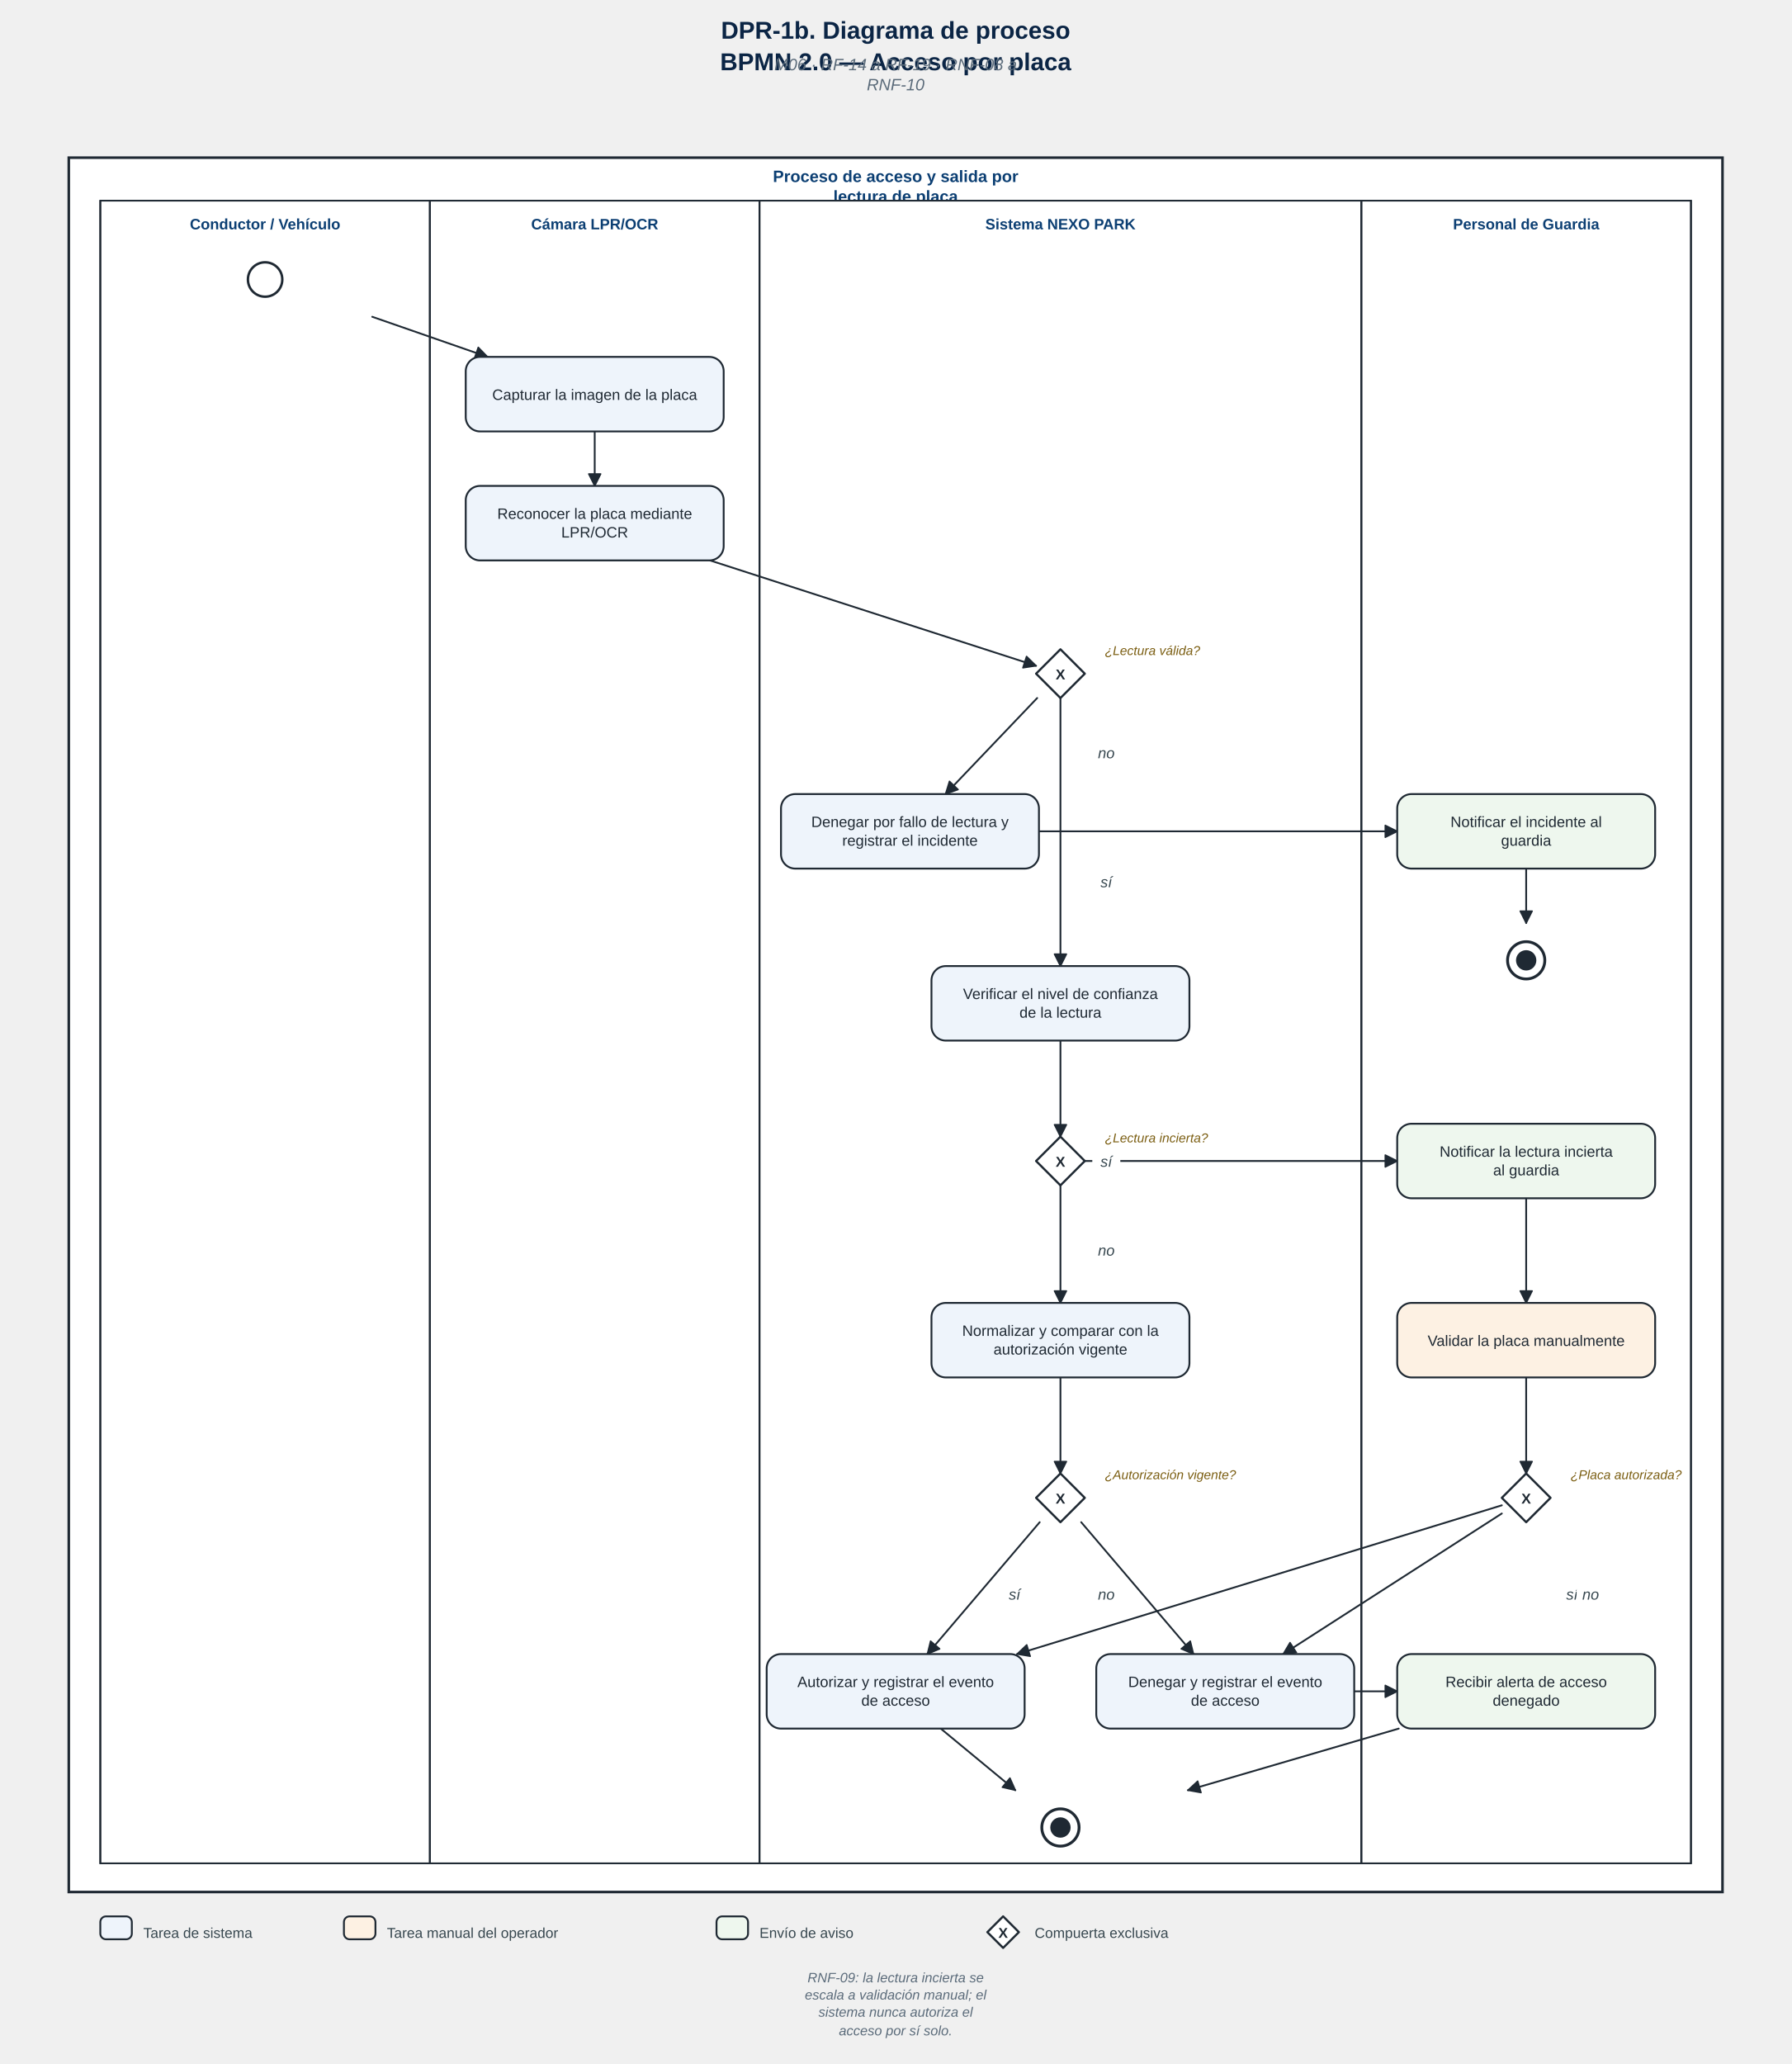
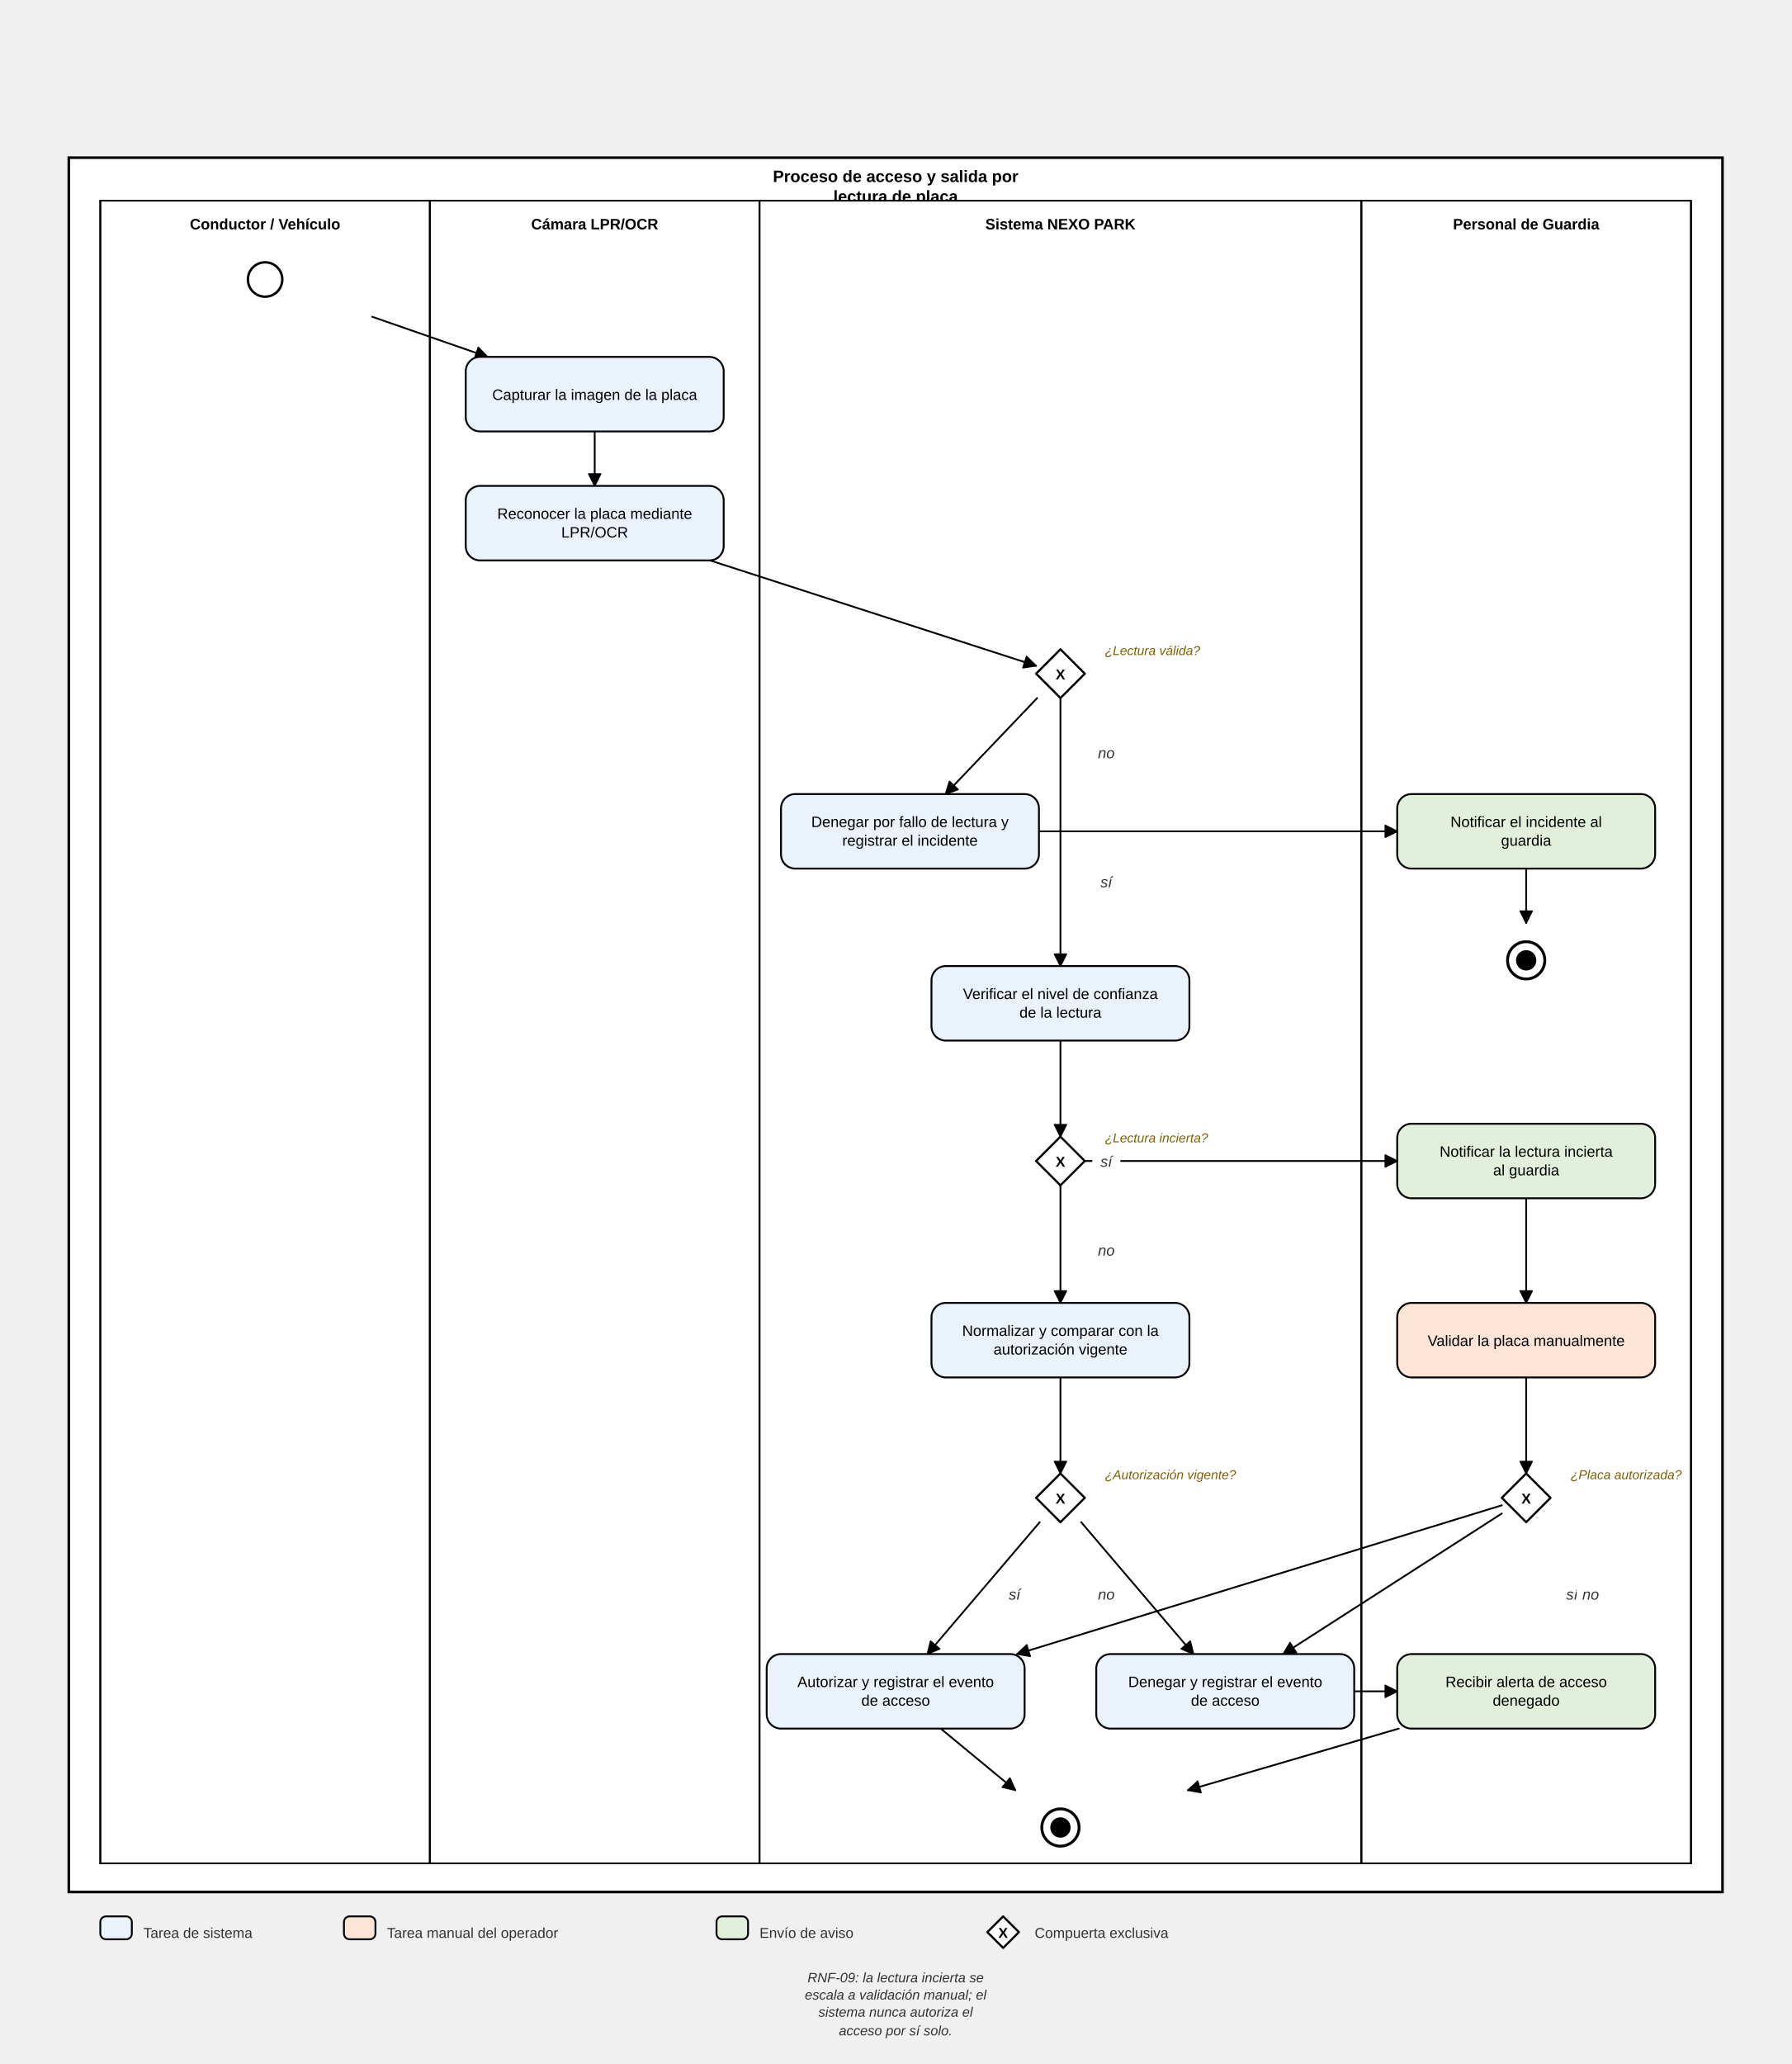
- <svg xmlns="http://www.w3.org/2000/svg" width="1250" height="1440" viewBox="0 0 1250 1440" font-family="'Segoe UI','Helvetica Neue',Arial,sans-serif">
+ <svg xmlns="http://www.w3.org/2000/svg" width="1250" height="1440" viewBox="0 0 1250 1440" font-family="Calibri,Arial,sans-serif">
  <defs>
    <marker id="arr-open" viewBox="0 0 12 12" refX="11" refY="6" markerWidth="11" markerHeight="11" markerUnits="userSpaceOnUse" orient="auto-start-reverse">
-       <path d="M1,1 L11,6 L1,11" fill="none" stroke="#1f2933" stroke-width="1.6" stroke-linecap="round" stroke-linejoin="round" />
+       <path d="M1,1 L11,6 L1,11" fill="none" stroke="#000000" stroke-width="1.6" stroke-linecap="round" stroke-linejoin="round" />
    </marker>
    <marker id="arr-fill" viewBox="0 0 12 12" refX="11" refY="6" markerWidth="10" markerHeight="10" markerUnits="userSpaceOnUse" orient="auto-start-reverse">
-       <path d="M1,1 L11,6 L1,11 Z" fill="#1f2933" stroke="#1f2933" stroke-width="1.2" stroke-linejoin="round" />
+       <path d="M1,1 L11,6 L1,11 Z" fill="#000000" stroke="#000000" stroke-width="1.2" stroke-linejoin="round" />
    </marker>
    <marker id="arr-thin" viewBox="0 0 12 12" refX="11" refY="6" markerWidth="9" markerHeight="9" markerUnits="userSpaceOnUse" orient="auto-start-reverse">
-       <path d="M2,2 L10,6 L2,10" fill="none" stroke="#1f2933" stroke-width="1.4" stroke-linecap="round" stroke-linejoin="round" />
+       <path d="M2,2 L10,6 L2,10" fill="none" stroke="#000000" stroke-width="1.4" stroke-linecap="round" stroke-linejoin="round" />
    </marker>
    <marker id="arr-dep" viewBox="0 0 12 12" refX="11" refY="6" markerWidth="10" markerHeight="10" markerUnits="userSpaceOnUse" orient="auto-start-reverse">
-       <path d="M1,1 L11,6 L1,11" fill="#ffffff" stroke="#1f2933" stroke-width="1.5" stroke-linejoin="round" />
+       <path d="M1,1 L11,6 L1,11" fill="#ffffff" stroke="#000000" stroke-width="1.5" stroke-linejoin="round" />
    </marker>
  </defs>
-   <g>
-     <text x="625" y="27" font-size="17" fill="#0b2545" font-weight="700" text-anchor="middle" xml:space="preserve">DPR-1b. Diagrama de proceso</text>
-     <text x="625" y="49" font-size="17" fill="#0b2545" font-weight="700" text-anchor="middle" xml:space="preserve">BPMN 2.0 — Acceso por placa</text>
-   </g>
-   <g>
-     <text x="625" y="49" font-size="11.5" fill="#5b6b7a" font-weight="400" text-anchor="middle" font-style="italic" xml:space="preserve">M06 · RF-14 a RF-19 · RNF-08 a</text>
-     <text x="625" y="63" font-size="11.5" fill="#5b6b7a" font-weight="400" text-anchor="middle" font-style="italic" xml:space="preserve">RNF-10</text>
-   </g>
-   <rect x="48" y="110" width="1154" height="1210" fill="#ffffff" stroke="#1f2933" stroke-width="1.8" />
-   <g>
-     <text x="625" y="127" font-size="11.5" fill="#0c3f73" font-weight="700" text-anchor="middle" xml:space="preserve">Proceso de acceso y salida por</text>
-     <text x="625" y="141" font-size="11.5" fill="#0c3f73" font-weight="700" text-anchor="middle" xml:space="preserve">lectura de placa</text>
-   </g>
-   <rect x="70" y="140" width="230" height="1160" fill="#ffffff" stroke="#1f2933" stroke-width="1.2" />
-   <g>
-     <text x="185" y="160" font-size="10.5" fill="#0c3f73" font-weight="700" text-anchor="middle" xml:space="preserve">Conductor / Vehículo</text>
-   </g>
-   <line x1="70" y1="140" x2="70" y2="1300" stroke="#1f2933" stroke-width="1.2" stroke-linecap="round" />
-   <rect x="300" y="140" width="230" height="1160" fill="#ffffff" stroke="#1f2933" stroke-width="1.2" />
-   <g>
-     <text x="415" y="160" font-size="10.5" fill="#0c3f73" font-weight="700" text-anchor="middle" xml:space="preserve">Cámara LPR/OCR</text>
-   </g>
-   <line x1="300" y1="140" x2="300" y2="1300" stroke="#1f2933" stroke-width="1.2" stroke-linecap="round" />
-   <rect x="530" y="140" width="420" height="1160" fill="#ffffff" stroke="#1f2933" stroke-width="1.2" />
-   <g>
-     <text x="740" y="160" font-size="10.5" fill="#0c3f73" font-weight="700" text-anchor="middle" xml:space="preserve">Sistema NEXO PARK</text>
-   </g>
-   <line x1="530" y1="140" x2="530" y2="1300" stroke="#1f2933" stroke-width="1.2" stroke-linecap="round" />
-   <rect x="950" y="140" width="230" height="1160" fill="#ffffff" stroke="#1f2933" stroke-width="1.2" />
-   <g>
-     <text x="1065" y="160" font-size="10.5" fill="#0c3f73" font-weight="700" text-anchor="middle" xml:space="preserve">Personal de Guardia</text>
-   </g>
-   <line x1="950" y1="140" x2="950" y2="1300" stroke="#1f2933" stroke-width="1.2" stroke-linecap="round" />
-   <line x1="1180" y1="140" x2="1180" y2="1300" stroke="#1f2933" stroke-width="1.2" stroke-linecap="round" />
-   <line x1="259.75" y1="221" x2="340.25" y2="249" stroke="#1f2933" stroke-width="1.25" marker-end="url(#arr-fill)" stroke-linecap="round" />
-   <line x1="415" y1="301" x2="415" y2="339" stroke="#1f2933" stroke-width="1.25" marker-end="url(#arr-fill)" stroke-linecap="round" />
-   <line x1="495.476" y1="391" x2="723" y2="464.508" stroke="#1f2933" stroke-width="1.25" marker-end="url(#arr-fill)" stroke-linecap="round" />
-   <line x1="723.773" y1="487" x2="659.818" y2="554" stroke="#1f2933" stroke-width="1.25" marker-end="url(#arr-fill)" stroke-linecap="round" />
+   <rect x="48" y="110" width="1154" height="1210" fill="#ffffff" stroke="#000000" stroke-width="1.8" />
+   <g>
+     <text x="625" y="127" font-size="11.5" fill="#000000" font-weight="700" text-anchor="middle" xml:space="preserve">Proceso de acceso y salida por</text>
+     <text x="625" y="141" font-size="11.5" fill="#000000" font-weight="700" text-anchor="middle" xml:space="preserve">lectura de placa</text>
+   </g>
+   <rect x="70" y="140" width="230" height="1160" fill="#ffffff" stroke="#000000" stroke-width="1.2" />
+   <g>
+     <text x="185" y="160" font-size="10.5" fill="#000000" font-weight="700" text-anchor="middle" xml:space="preserve">Conductor / Vehículo</text>
+   </g>
+   <line x1="70" y1="140" x2="70" y2="1300" stroke="#000000" stroke-width="1.2" stroke-linecap="round" />
+   <rect x="300" y="140" width="230" height="1160" fill="#ffffff" stroke="#000000" stroke-width="1.2" />
+   <g>
+     <text x="415" y="160" font-size="10.5" fill="#000000" font-weight="700" text-anchor="middle" xml:space="preserve">Cámara LPR/OCR</text>
+   </g>
+   <line x1="300" y1="140" x2="300" y2="1300" stroke="#000000" stroke-width="1.2" stroke-linecap="round" />
+   <rect x="530" y="140" width="420" height="1160" fill="#ffffff" stroke="#000000" stroke-width="1.2" />
+   <g>
+     <text x="740" y="160" font-size="10.5" fill="#000000" font-weight="700" text-anchor="middle" xml:space="preserve">Sistema NEXO PARK</text>
+   </g>
+   <line x1="530" y1="140" x2="530" y2="1300" stroke="#000000" stroke-width="1.2" stroke-linecap="round" />
+   <rect x="950" y="140" width="230" height="1160" fill="#ffffff" stroke="#000000" stroke-width="1.2" />
+   <g>
+     <text x="1065" y="160" font-size="10.5" fill="#000000" font-weight="700" text-anchor="middle" xml:space="preserve">Personal de Guardia</text>
+   </g>
+   <line x1="950" y1="140" x2="950" y2="1300" stroke="#000000" stroke-width="1.2" stroke-linecap="round" />
+   <line x1="1180" y1="140" x2="1180" y2="1300" stroke="#000000" stroke-width="1.2" stroke-linecap="round" />
+   <line x1="259.75" y1="221" x2="340.25" y2="249" stroke="#000000" stroke-width="1.25" marker-end="url(#arr-fill)" stroke-linecap="round" />
+   <line x1="415" y1="301" x2="415" y2="339" stroke="#000000" stroke-width="1.25" marker-end="url(#arr-fill)" stroke-linecap="round" />
+   <line x1="495.476" y1="391" x2="723" y2="464.508" stroke="#000000" stroke-width="1.25" marker-end="url(#arr-fill)" stroke-linecap="round" />
+   <line x1="723.773" y1="487" x2="659.818" y2="554" stroke="#000000" stroke-width="1.25" marker-end="url(#arr-fill)" stroke-linecap="round" />
  <g>
    <rect x="762.23" y="515.94" width="19.55" height="18.13" fill="#ffffff" stroke="none" stroke-width="1.4" />
    <g>
-       <text x="772" y="529" font-size="10.5" fill="#37474f" font-weight="500" text-anchor="middle" font-style="italic" xml:space="preserve">no</text>
-     </g>
-   </g>
-   <line x1="725" y1="580" x2="975" y2="580" stroke="#1f2933" stroke-width="1.25" marker-end="url(#arr-fill)" stroke-linecap="round" />
-   <line x1="1065" y1="606" x2="1065" y2="644" stroke="#1f2933" stroke-width="1.25" marker-end="url(#arr-fill)" stroke-linecap="round" />
-   <line x1="740" y1="487" x2="740" y2="674" stroke="#1f2933" stroke-width="1.25" marker-end="url(#arr-fill)" stroke-linecap="round" />
+       <text x="772" y="529" font-size="10.5" fill="#333333" font-weight="500" text-anchor="middle" font-style="italic" xml:space="preserve">no</text>
+     </g>
+   </g>
+   <line x1="725" y1="580" x2="975" y2="580" stroke="#000000" stroke-width="1.25" marker-end="url(#arr-fill)" stroke-linecap="round" />
+   <line x1="1065" y1="606" x2="1065" y2="644" stroke="#000000" stroke-width="1.25" marker-end="url(#arr-fill)" stroke-linecap="round" />
+   <line x1="740" y1="487" x2="740" y2="674" stroke="#000000" stroke-width="1.25" marker-end="url(#arr-fill)" stroke-linecap="round" />
  <g>
    <rect x="762.23" y="605.94" width="19.55" height="18.13" fill="#ffffff" stroke="none" stroke-width="1.4" />
    <g>
-       <text x="772" y="619" font-size="10.5" fill="#37474f" font-weight="500" text-anchor="middle" font-style="italic" xml:space="preserve">sí</text>
-     </g>
-   </g>
-   <line x1="740" y1="726" x2="740" y2="793" stroke="#1f2933" stroke-width="1.25" marker-end="url(#arr-fill)" stroke-linecap="round" />
-   <line x1="757" y1="810" x2="975" y2="810" stroke="#1f2933" stroke-width="1.25" marker-end="url(#arr-fill)" stroke-linecap="round" />
+       <text x="772" y="619" font-size="10.5" fill="#333333" font-weight="500" text-anchor="middle" font-style="italic" xml:space="preserve">sí</text>
+     </g>
+   </g>
+   <line x1="740" y1="726" x2="740" y2="793" stroke="#000000" stroke-width="1.25" marker-end="url(#arr-fill)" stroke-linecap="round" />
+   <line x1="757" y1="810" x2="975" y2="810" stroke="#000000" stroke-width="1.25" marker-end="url(#arr-fill)" stroke-linecap="round" />
  <g>
    <rect x="762.23" y="800.94" width="19.55" height="18.13" fill="#ffffff" stroke="none" stroke-width="1.4" />
    <g>
-       <text x="772" y="814" font-size="10.5" fill="#37474f" font-weight="500" text-anchor="middle" font-style="italic" xml:space="preserve">sí</text>
-     </g>
-   </g>
-   <line x1="1065" y1="836" x2="1065" y2="909" stroke="#1f2933" stroke-width="1.25" marker-end="url(#arr-fill)" stroke-linecap="round" />
-   <line x1="1065" y1="961" x2="1065" y2="1028" stroke="#1f2933" stroke-width="1.25" marker-end="url(#arr-fill)" stroke-linecap="round" />
-   <line x1="740" y1="827" x2="740" y2="909" stroke="#1f2933" stroke-width="1.25" marker-end="url(#arr-fill)" stroke-linecap="round" />
+       <text x="772" y="814" font-size="10.5" fill="#333333" font-weight="500" text-anchor="middle" font-style="italic" xml:space="preserve">sí</text>
+     </g>
+   </g>
+   <line x1="1065" y1="836" x2="1065" y2="909" stroke="#000000" stroke-width="1.25" marker-end="url(#arr-fill)" stroke-linecap="round" />
+   <line x1="1065" y1="961" x2="1065" y2="1028" stroke="#000000" stroke-width="1.25" marker-end="url(#arr-fill)" stroke-linecap="round" />
+   <line x1="740" y1="827" x2="740" y2="909" stroke="#000000" stroke-width="1.25" marker-end="url(#arr-fill)" stroke-linecap="round" />
  <g>
    <rect x="762.23" y="863.44" width="19.55" height="18.13" fill="#ffffff" stroke="none" stroke-width="1.4" />
    <g>
-       <text x="772" y="876" font-size="10.5" fill="#37474f" font-weight="500" text-anchor="middle" font-style="italic" xml:space="preserve">no</text>
-     </g>
-   </g>
-   <line x1="740" y1="961" x2="740" y2="1028" stroke="#1f2933" stroke-width="1.25" marker-end="url(#arr-fill)" stroke-linecap="round" />
-   <line x1="725.519" y1="1062" x2="647.148" y2="1154" stroke="#1f2933" stroke-width="1.25" marker-end="url(#arr-fill)" stroke-linecap="round" />
+       <text x="772" y="876" font-size="10.5" fill="#333333" font-weight="500" text-anchor="middle" font-style="italic" xml:space="preserve">no</text>
+     </g>
+   </g>
+   <line x1="740" y1="961" x2="740" y2="1028" stroke="#000000" stroke-width="1.25" marker-end="url(#arr-fill)" stroke-linecap="round" />
+   <line x1="725.519" y1="1062" x2="647.148" y2="1154" stroke="#000000" stroke-width="1.25" marker-end="url(#arr-fill)" stroke-linecap="round" />
  <g>
    <rect x="698.23" y="1103.44" width="19.55" height="18.13" fill="#ffffff" stroke="none" stroke-width="1.4" />
    <g>
-       <text x="708" y="1116" font-size="10.5" fill="#37474f" font-weight="500" text-anchor="middle" font-style="italic" xml:space="preserve">sí</text>
-     </g>
-   </g>
-   <line x1="754.481" y1="1062" x2="832.852" y2="1154" stroke="#1f2933" stroke-width="1.25" marker-end="url(#arr-fill)" stroke-linecap="round" />
+       <text x="708" y="1116" font-size="10.5" fill="#333333" font-weight="500" text-anchor="middle" font-style="italic" xml:space="preserve">sí</text>
+     </g>
+   </g>
+   <line x1="754.481" y1="1062" x2="832.852" y2="1154" stroke="#000000" stroke-width="1.25" marker-end="url(#arr-fill)" stroke-linecap="round" />
  <g>
    <rect x="762.23" y="1103.44" width="19.55" height="18.13" fill="#ffffff" stroke="none" stroke-width="1.4" />
    <g>
-       <text x="772" y="1116" font-size="10.5" fill="#37474f" font-weight="500" text-anchor="middle" font-style="italic" xml:space="preserve">no</text>
-     </g>
-   </g>
-   <line x1="1048" y1="1050.216" x2="709.741" y2="1154" stroke="#1f2933" stroke-width="1.25" marker-end="url(#arr-fill)" stroke-linecap="round" />
+       <text x="772" y="1116" font-size="10.5" fill="#333333" font-weight="500" text-anchor="middle" font-style="italic" xml:space="preserve">no</text>
+     </g>
+   </g>
+   <line x1="1048" y1="1050.216" x2="709.741" y2="1154" stroke="#000000" stroke-width="1.25" marker-end="url(#arr-fill)" stroke-linecap="round" />
  <g>
    <rect x="1087.22" y="1103.44" width="19.55" height="18.13" fill="#ffffff" stroke="none" stroke-width="1.4" />
    <g>
-       <text x="1097" y="1116" font-size="10.5" fill="#37474f" font-weight="500" text-anchor="middle" font-style="italic" xml:space="preserve">sí</text>
-     </g>
-   </g>
-   <line x1="1048" y1="1055.929" x2="895.444" y2="1154" stroke="#1f2933" stroke-width="1.25" marker-end="url(#arr-fill)" stroke-linecap="round" />
+       <text x="1097" y="1116" font-size="10.5" fill="#333333" font-weight="500" text-anchor="middle" font-style="italic" xml:space="preserve">sí</text>
+     </g>
+   </g>
+   <line x1="1048" y1="1055.929" x2="895.444" y2="1154" stroke="#000000" stroke-width="1.25" marker-end="url(#arr-fill)" stroke-linecap="round" />
  <g>
    <rect x="1100.22" y="1103.44" width="19.55" height="18.13" fill="#ffffff" stroke="none" stroke-width="1.4" />
    <g>
-       <text x="1110" y="1116" font-size="10.5" fill="#37474f" font-weight="500" text-anchor="middle" font-style="italic" xml:space="preserve">no</text>
-     </g>
-   </g>
-   <line x1="656.474" y1="1206" x2="708.526" y2="1249" stroke="#1f2933" stroke-width="1.25" marker-end="url(#arr-fill)" stroke-linecap="round" />
-   <line x1="945" y1="1180" x2="975" y2="1180" stroke="#1f2933" stroke-width="1.25" marker-end="url(#arr-fill)" stroke-linecap="round" />
-   <line x1="976.053" y1="1206" x2="828.947" y2="1249" stroke="#1f2933" stroke-width="1.25" marker-end="url(#arr-fill)" stroke-linecap="round" />
-   <g>
-     <text x="771" y="457" font-size="9" fill="#7b5e12" font-weight="400" text-anchor="start" font-style="italic" xml:space="preserve">¿Lectura válida?</text>
-   </g>
-   <g>
-     <text x="771" y="797" font-size="9" fill="#7b5e12" font-weight="400" text-anchor="start" font-style="italic" xml:space="preserve">¿Lectura incierta?</text>
-   </g>
-   <g>
-     <text x="771" y="1032" font-size="9" fill="#7b5e12" font-weight="400" text-anchor="start" font-style="italic" xml:space="preserve">¿Autorización vigente?</text>
-   </g>
-   <g>
-     <text x="1096" y="1032" font-size="9" fill="#7b5e12" font-weight="400" text-anchor="start" font-style="italic" xml:space="preserve">¿Placa autorizada?</text>
-   </g>
-   <circle cx="185" cy="195" r="12" fill="#ffffff" stroke="#1f2933" stroke-width="1.7" />
-   <rect x="325" y="249" width="180" height="52" fill="#eef4fb" stroke="#1f2933" stroke-width="1.3" rx="10" ry="10" />
-   <g>
-     <text x="415" y="279" font-size="10.5" fill="#1f2933" font-weight="400" text-anchor="middle" xml:space="preserve">Capturar la imagen de la placa</text>
-   </g>
-   <rect x="325" y="339" width="180" height="52" fill="#eef4fb" stroke="#1f2933" stroke-width="1.3" rx="10" ry="10" />
-   <g>
-     <text x="415" y="362" font-size="10.5" fill="#1f2933" font-weight="400" text-anchor="middle" xml:space="preserve">Reconocer la placa mediante</text>
-     <text x="415" y="375" font-size="10.5" fill="#1f2933" font-weight="400" text-anchor="middle" xml:space="preserve">LPR/OCR</text>
-   </g>
-   <path d="M740,453 L757,470 L740,487 L723,470 Z" fill="#ffffff" stroke="#1f2933" stroke-width="1.5" stroke-linecap="round" stroke-linejoin="round" />
-   <g>
-     <text x="740" y="474" font-size="10" fill="#1f2933" font-weight="700" text-anchor="middle" xml:space="preserve">X</text>
-   </g>
-   <rect x="545" y="554" width="180" height="52" fill="#eef4fb" stroke="#1f2933" stroke-width="1.3" rx="10" ry="10" />
-   <g>
-     <text x="635" y="577" font-size="10.5" fill="#1f2933" font-weight="400" text-anchor="middle" xml:space="preserve">Denegar por fallo de lectura y</text>
-     <text x="635" y="590" font-size="10.5" fill="#1f2933" font-weight="400" text-anchor="middle" xml:space="preserve">registrar el incidente</text>
-   </g>
-   <rect x="650" y="674" width="180" height="52" fill="#eef4fb" stroke="#1f2933" stroke-width="1.3" rx="10" ry="10" />
-   <g>
-     <text x="740" y="697" font-size="10.5" fill="#1f2933" font-weight="400" text-anchor="middle" xml:space="preserve">Verificar el nivel de confianza</text>
-     <text x="740" y="710" font-size="10.5" fill="#1f2933" font-weight="400" text-anchor="middle" xml:space="preserve">de la lectura</text>
-   </g>
-   <path d="M740,793 L757,810 L740,827 L723,810 Z" fill="#ffffff" stroke="#1f2933" stroke-width="1.5" stroke-linecap="round" stroke-linejoin="round" />
-   <g>
-     <text x="740" y="814" font-size="10" fill="#1f2933" font-weight="700" text-anchor="middle" xml:space="preserve">X</text>
-   </g>
-   <rect x="650" y="909" width="180" height="52" fill="#eef4fb" stroke="#1f2933" stroke-width="1.3" rx="10" ry="10" />
-   <g>
-     <text x="740" y="932" font-size="10.5" fill="#1f2933" font-weight="400" text-anchor="middle" xml:space="preserve">Normalizar y comparar con la</text>
-     <text x="740" y="945" font-size="10.5" fill="#1f2933" font-weight="400" text-anchor="middle" xml:space="preserve">autorización vigente</text>
-   </g>
-   <path d="M740,1028 L757,1045 L740,1062 L723,1045 Z" fill="#ffffff" stroke="#1f2933" stroke-width="1.5" stroke-linecap="round" stroke-linejoin="round" />
-   <g>
-     <text x="740" y="1049" font-size="10" fill="#1f2933" font-weight="700" text-anchor="middle" xml:space="preserve">X</text>
-   </g>
-   <rect x="535" y="1154" width="180" height="52" fill="#eef4fb" stroke="#1f2933" stroke-width="1.3" rx="10" ry="10" />
-   <g>
-     <text x="625" y="1177" font-size="10.5" fill="#1f2933" font-weight="400" text-anchor="middle" xml:space="preserve">Autorizar y registrar el evento</text>
-     <text x="625" y="1190" font-size="10.5" fill="#1f2933" font-weight="400" text-anchor="middle" xml:space="preserve">de acceso</text>
-   </g>
-   <rect x="765" y="1154" width="180" height="52" fill="#eef4fb" stroke="#1f2933" stroke-width="1.3" rx="10" ry="10" />
-   <g>
-     <text x="855" y="1177" font-size="10.5" fill="#1f2933" font-weight="400" text-anchor="middle" xml:space="preserve">Denegar y registrar el evento</text>
-     <text x="855" y="1190" font-size="10.5" fill="#1f2933" font-weight="400" text-anchor="middle" xml:space="preserve">de acceso</text>
-   </g>
-   <rect x="975" y="784" width="180" height="52" fill="#eef7ee" stroke="#1f2933" stroke-width="1.3" rx="10" ry="10" />
-   <g>
-     <text x="1065" y="807" font-size="10.5" fill="#1f2933" font-weight="400" text-anchor="middle" xml:space="preserve">Notificar la lectura incierta</text>
-     <text x="1065" y="820" font-size="10.5" fill="#1f2933" font-weight="400" text-anchor="middle" xml:space="preserve">al guardia</text>
-   </g>
-   <rect x="975" y="909" width="180" height="52" fill="#fdf1e3" stroke="#1f2933" stroke-width="1.3" rx="10" ry="10" />
-   <g>
-     <text x="1065" y="939" font-size="10.5" fill="#1f2933" font-weight="400" text-anchor="middle" xml:space="preserve">Validar la placa manualmente</text>
-   </g>
-   <path d="M1065,1028 L1082,1045 L1065,1062 L1048,1045 Z" fill="#ffffff" stroke="#1f2933" stroke-width="1.5" stroke-linecap="round" stroke-linejoin="round" />
-   <g>
-     <text x="1065" y="1049" font-size="10" fill="#1f2933" font-weight="700" text-anchor="middle" xml:space="preserve">X</text>
-   </g>
-   <rect x="975" y="554" width="180" height="52" fill="#eef7ee" stroke="#1f2933" stroke-width="1.3" rx="10" ry="10" />
-   <g>
-     <text x="1065" y="577" font-size="10.5" fill="#1f2933" font-weight="400" text-anchor="middle" xml:space="preserve">Notificar el incidente al</text>
-     <text x="1065" y="590" font-size="10.5" fill="#1f2933" font-weight="400" text-anchor="middle" xml:space="preserve">guardia</text>
-   </g>
-   <rect x="975" y="1154" width="180" height="52" fill="#eef7ee" stroke="#1f2933" stroke-width="1.3" rx="10" ry="10" />
-   <g>
-     <text x="1065" y="1177" font-size="10.5" fill="#1f2933" font-weight="400" text-anchor="middle" xml:space="preserve">Recibir alerta de acceso</text>
-     <text x="1065" y="1190" font-size="10.5" fill="#1f2933" font-weight="400" text-anchor="middle" xml:space="preserve">denegado</text>
-   </g>
-   <circle cx="1065" cy="670" r="13" fill="#ffffff" stroke="#1f2933" stroke-width="2" />
-   <circle cx="1065" cy="670" r="6.5" fill="#1f2933" stroke="#1f2933" stroke-width="1.2" />
-   <circle cx="740" cy="1275" r="13" fill="#ffffff" stroke="#1f2933" stroke-width="2" />
-   <circle cx="740" cy="1275" r="6.5" fill="#1f2933" stroke="#1f2933" stroke-width="1.2" />
-   <rect x="70" y="1337" width="22" height="16" fill="#eef4fb" stroke="#1f2933" stroke-width="1.3" rx="4" />
-   <g>
-     <text x="100" y="1352" font-size="10" fill="#37474f" font-weight="400" text-anchor="start" xml:space="preserve">Tarea de sistema</text>
-   </g>
-   <rect x="240" y="1337" width="22" height="16" fill="#fdf1e3" stroke="#1f2933" stroke-width="1.3" rx="4" />
-   <g>
-     <text x="270" y="1352" font-size="10" fill="#37474f" font-weight="400" text-anchor="start" xml:space="preserve">Tarea manual del operador</text>
-   </g>
-   <rect x="500" y="1337" width="22" height="16" fill="#eef7ee" stroke="#1f2933" stroke-width="1.3" rx="4" />
-   <g>
-     <text x="530" y="1352" font-size="10" fill="#37474f" font-weight="400" text-anchor="start" xml:space="preserve">Envío de aviso</text>
-   </g>
-   <path d="M700,1337 L711,1348 L700,1359 L689,1348 Z" fill="#ffffff" stroke="#1f2933" stroke-width="1.5" stroke-linecap="round" stroke-linejoin="round" />
-   <g>
-     <text x="700" y="1352" font-size="10" fill="#1f2933" font-weight="700" text-anchor="middle" xml:space="preserve">X</text>
-   </g>
-   <g>
-     <text x="722" y="1352" font-size="10" fill="#37474f" font-weight="400" text-anchor="start" xml:space="preserve">Compuerta exclusiva</text>
-   </g>
-   <g>
-     <text x="625" y="1383" font-size="9.5" fill="#5b6b7a" font-weight="400" text-anchor="middle" font-style="italic" xml:space="preserve">RNF-09: la lectura incierta se</text>
-     <text x="625" y="1395" font-size="9.5" fill="#5b6b7a" font-weight="400" text-anchor="middle" font-style="italic" xml:space="preserve">escala a validación manual; el</text>
-     <text x="625" y="1407" font-size="9.5" fill="#5b6b7a" font-weight="400" text-anchor="middle" font-style="italic" xml:space="preserve">sistema nunca autoriza el</text>
-     <text x="625" y="1420" font-size="9.5" fill="#5b6b7a" font-weight="400" text-anchor="middle" font-style="italic" xml:space="preserve">acceso por sí solo.</text>
+       <text x="1110" y="1116" font-size="10.5" fill="#333333" font-weight="500" text-anchor="middle" font-style="italic" xml:space="preserve">no</text>
+     </g>
+   </g>
+   <line x1="656.474" y1="1206" x2="708.526" y2="1249" stroke="#000000" stroke-width="1.25" marker-end="url(#arr-fill)" stroke-linecap="round" />
+   <line x1="945" y1="1180" x2="975" y2="1180" stroke="#000000" stroke-width="1.25" marker-end="url(#arr-fill)" stroke-linecap="round" />
+   <line x1="976.053" y1="1206" x2="828.947" y2="1249" stroke="#000000" stroke-width="1.25" marker-end="url(#arr-fill)" stroke-linecap="round" />
+   <g>
+     <text x="771" y="457" font-size="9" fill="#7F6000" font-weight="400" text-anchor="start" font-style="italic" xml:space="preserve">¿Lectura válida?</text>
+   </g>
+   <g>
+     <text x="771" y="797" font-size="9" fill="#7F6000" font-weight="400" text-anchor="start" font-style="italic" xml:space="preserve">¿Lectura incierta?</text>
+   </g>
+   <g>
+     <text x="771" y="1032" font-size="9" fill="#7F6000" font-weight="400" text-anchor="start" font-style="italic" xml:space="preserve">¿Autorización vigente?</text>
+   </g>
+   <g>
+     <text x="1096" y="1032" font-size="9" fill="#7F6000" font-weight="400" text-anchor="start" font-style="italic" xml:space="preserve">¿Placa autorizada?</text>
+   </g>
+   <circle cx="185" cy="195" r="12" fill="#ffffff" stroke="#000000" stroke-width="1.7" />
+   <rect x="325" y="249" width="180" height="52" fill="#EAF2FB" stroke="#000000" stroke-width="1.3" rx="10" ry="10" />
+   <g>
+     <text x="415" y="279" font-size="10.5" fill="#000000" font-weight="400" text-anchor="middle" xml:space="preserve">Capturar la imagen de la placa</text>
+   </g>
+   <rect x="325" y="339" width="180" height="52" fill="#EAF2FB" stroke="#000000" stroke-width="1.3" rx="10" ry="10" />
+   <g>
+     <text x="415" y="362" font-size="10.5" fill="#000000" font-weight="400" text-anchor="middle" xml:space="preserve">Reconocer la placa mediante</text>
+     <text x="415" y="375" font-size="10.5" fill="#000000" font-weight="400" text-anchor="middle" xml:space="preserve">LPR/OCR</text>
+   </g>
+   <path d="M740,453 L757,470 L740,487 L723,470 Z" fill="#ffffff" stroke="#000000" stroke-width="1.5" stroke-linecap="round" stroke-linejoin="round" />
+   <g>
+     <text x="740" y="474" font-size="10" fill="#000000" font-weight="700" text-anchor="middle" xml:space="preserve">X</text>
+   </g>
+   <rect x="545" y="554" width="180" height="52" fill="#EAF2FB" stroke="#000000" stroke-width="1.3" rx="10" ry="10" />
+   <g>
+     <text x="635" y="577" font-size="10.5" fill="#000000" font-weight="400" text-anchor="middle" xml:space="preserve">Denegar por fallo de lectura y</text>
+     <text x="635" y="590" font-size="10.5" fill="#000000" font-weight="400" text-anchor="middle" xml:space="preserve">registrar el incidente</text>
+   </g>
+   <rect x="650" y="674" width="180" height="52" fill="#EAF2FB" stroke="#000000" stroke-width="1.3" rx="10" ry="10" />
+   <g>
+     <text x="740" y="697" font-size="10.5" fill="#000000" font-weight="400" text-anchor="middle" xml:space="preserve">Verificar el nivel de confianza</text>
+     <text x="740" y="710" font-size="10.5" fill="#000000" font-weight="400" text-anchor="middle" xml:space="preserve">de la lectura</text>
+   </g>
+   <path d="M740,793 L757,810 L740,827 L723,810 Z" fill="#ffffff" stroke="#000000" stroke-width="1.5" stroke-linecap="round" stroke-linejoin="round" />
+   <g>
+     <text x="740" y="814" font-size="10" fill="#000000" font-weight="700" text-anchor="middle" xml:space="preserve">X</text>
+   </g>
+   <rect x="650" y="909" width="180" height="52" fill="#EAF2FB" stroke="#000000" stroke-width="1.3" rx="10" ry="10" />
+   <g>
+     <text x="740" y="932" font-size="10.5" fill="#000000" font-weight="400" text-anchor="middle" xml:space="preserve">Normalizar y comparar con la</text>
+     <text x="740" y="945" font-size="10.5" fill="#000000" font-weight="400" text-anchor="middle" xml:space="preserve">autorización vigente</text>
+   </g>
+   <path d="M740,1028 L757,1045 L740,1062 L723,1045 Z" fill="#ffffff" stroke="#000000" stroke-width="1.5" stroke-linecap="round" stroke-linejoin="round" />
+   <g>
+     <text x="740" y="1049" font-size="10" fill="#000000" font-weight="700" text-anchor="middle" xml:space="preserve">X</text>
+   </g>
+   <rect x="535" y="1154" width="180" height="52" fill="#EAF2FB" stroke="#000000" stroke-width="1.3" rx="10" ry="10" />
+   <g>
+     <text x="625" y="1177" font-size="10.5" fill="#000000" font-weight="400" text-anchor="middle" xml:space="preserve">Autorizar y registrar el evento</text>
+     <text x="625" y="1190" font-size="10.5" fill="#000000" font-weight="400" text-anchor="middle" xml:space="preserve">de acceso</text>
+   </g>
+   <rect x="765" y="1154" width="180" height="52" fill="#EAF2FB" stroke="#000000" stroke-width="1.3" rx="10" ry="10" />
+   <g>
+     <text x="855" y="1177" font-size="10.5" fill="#000000" font-weight="400" text-anchor="middle" xml:space="preserve">Denegar y registrar el evento</text>
+     <text x="855" y="1190" font-size="10.5" fill="#000000" font-weight="400" text-anchor="middle" xml:space="preserve">de acceso</text>
+   </g>
+   <rect x="975" y="784" width="180" height="52" fill="#E2EFDA" stroke="#000000" stroke-width="1.3" rx="10" ry="10" />
+   <g>
+     <text x="1065" y="807" font-size="10.5" fill="#000000" font-weight="400" text-anchor="middle" xml:space="preserve">Notificar la lectura incierta</text>
+     <text x="1065" y="820" font-size="10.5" fill="#000000" font-weight="400" text-anchor="middle" xml:space="preserve">al guardia</text>
+   </g>
+   <rect x="975" y="909" width="180" height="52" fill="#FCE4D6" stroke="#000000" stroke-width="1.3" rx="10" ry="10" />
+   <g>
+     <text x="1065" y="939" font-size="10.5" fill="#000000" font-weight="400" text-anchor="middle" xml:space="preserve">Validar la placa manualmente</text>
+   </g>
+   <path d="M1065,1028 L1082,1045 L1065,1062 L1048,1045 Z" fill="#ffffff" stroke="#000000" stroke-width="1.5" stroke-linecap="round" stroke-linejoin="round" />
+   <g>
+     <text x="1065" y="1049" font-size="10" fill="#000000" font-weight="700" text-anchor="middle" xml:space="preserve">X</text>
+   </g>
+   <rect x="975" y="554" width="180" height="52" fill="#E2EFDA" stroke="#000000" stroke-width="1.3" rx="10" ry="10" />
+   <g>
+     <text x="1065" y="577" font-size="10.5" fill="#000000" font-weight="400" text-anchor="middle" xml:space="preserve">Notificar el incidente al</text>
+     <text x="1065" y="590" font-size="10.5" fill="#000000" font-weight="400" text-anchor="middle" xml:space="preserve">guardia</text>
+   </g>
+   <rect x="975" y="1154" width="180" height="52" fill="#E2EFDA" stroke="#000000" stroke-width="1.3" rx="10" ry="10" />
+   <g>
+     <text x="1065" y="1177" font-size="10.5" fill="#000000" font-weight="400" text-anchor="middle" xml:space="preserve">Recibir alerta de acceso</text>
+     <text x="1065" y="1190" font-size="10.5" fill="#000000" font-weight="400" text-anchor="middle" xml:space="preserve">denegado</text>
+   </g>
+   <circle cx="1065" cy="670" r="13" fill="#ffffff" stroke="#000000" stroke-width="2" />
+   <circle cx="1065" cy="670" r="6.5" fill="#000000" stroke="#000000" stroke-width="1.2" />
+   <circle cx="740" cy="1275" r="13" fill="#ffffff" stroke="#000000" stroke-width="2" />
+   <circle cx="740" cy="1275" r="6.5" fill="#000000" stroke="#000000" stroke-width="1.2" />
+   <rect x="70" y="1337" width="22" height="16" fill="#EAF2FB" stroke="#000000" stroke-width="1.3" rx="4" />
+   <g>
+     <text x="100" y="1352" font-size="10" fill="#333333" font-weight="400" text-anchor="start" xml:space="preserve">Tarea de sistema</text>
+   </g>
+   <rect x="240" y="1337" width="22" height="16" fill="#FCE4D6" stroke="#000000" stroke-width="1.3" rx="4" />
+   <g>
+     <text x="270" y="1352" font-size="10" fill="#333333" font-weight="400" text-anchor="start" xml:space="preserve">Tarea manual del operador</text>
+   </g>
+   <rect x="500" y="1337" width="22" height="16" fill="#E2EFDA" stroke="#000000" stroke-width="1.3" rx="4" />
+   <g>
+     <text x="530" y="1352" font-size="10" fill="#333333" font-weight="400" text-anchor="start" xml:space="preserve">Envío de aviso</text>
+   </g>
+   <path d="M700,1337 L711,1348 L700,1359 L689,1348 Z" fill="#ffffff" stroke="#000000" stroke-width="1.5" stroke-linecap="round" stroke-linejoin="round" />
+   <g>
+     <text x="700" y="1352" font-size="10" fill="#000000" font-weight="700" text-anchor="middle" xml:space="preserve">X</text>
+   </g>
+   <g>
+     <text x="722" y="1352" font-size="10" fill="#333333" font-weight="400" text-anchor="start" xml:space="preserve">Compuerta exclusiva</text>
+   </g>
+   <g>
+     <text x="625" y="1383" font-size="9.5" fill="#333333" font-weight="400" text-anchor="middle" font-style="italic" xml:space="preserve">RNF-09: la lectura incierta se</text>
+     <text x="625" y="1395" font-size="9.5" fill="#333333" font-weight="400" text-anchor="middle" font-style="italic" xml:space="preserve">escala a validación manual; el</text>
+     <text x="625" y="1407" font-size="9.5" fill="#333333" font-weight="400" text-anchor="middle" font-style="italic" xml:space="preserve">sistema nunca autoriza el</text>
+     <text x="625" y="1420" font-size="9.5" fill="#333333" font-weight="400" text-anchor="middle" font-style="italic" xml:space="preserve">acceso por sí solo.</text>
  </g>
</svg>
